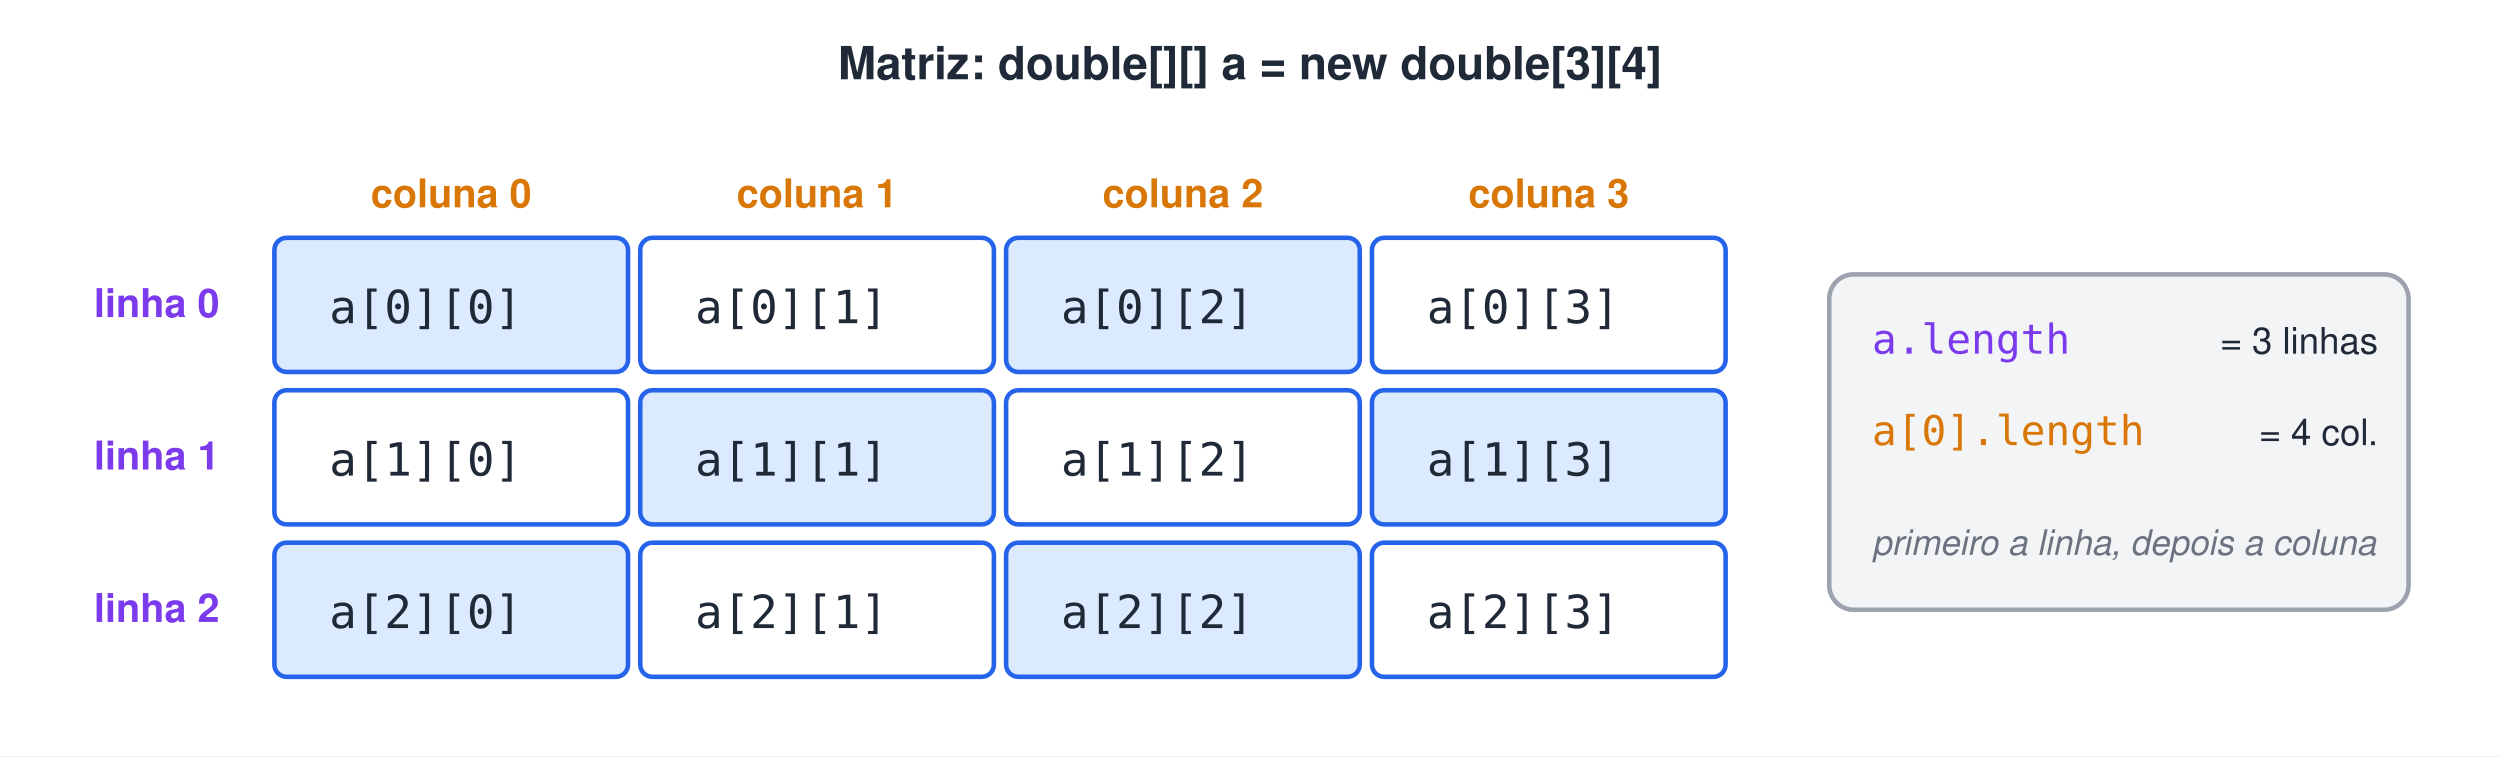
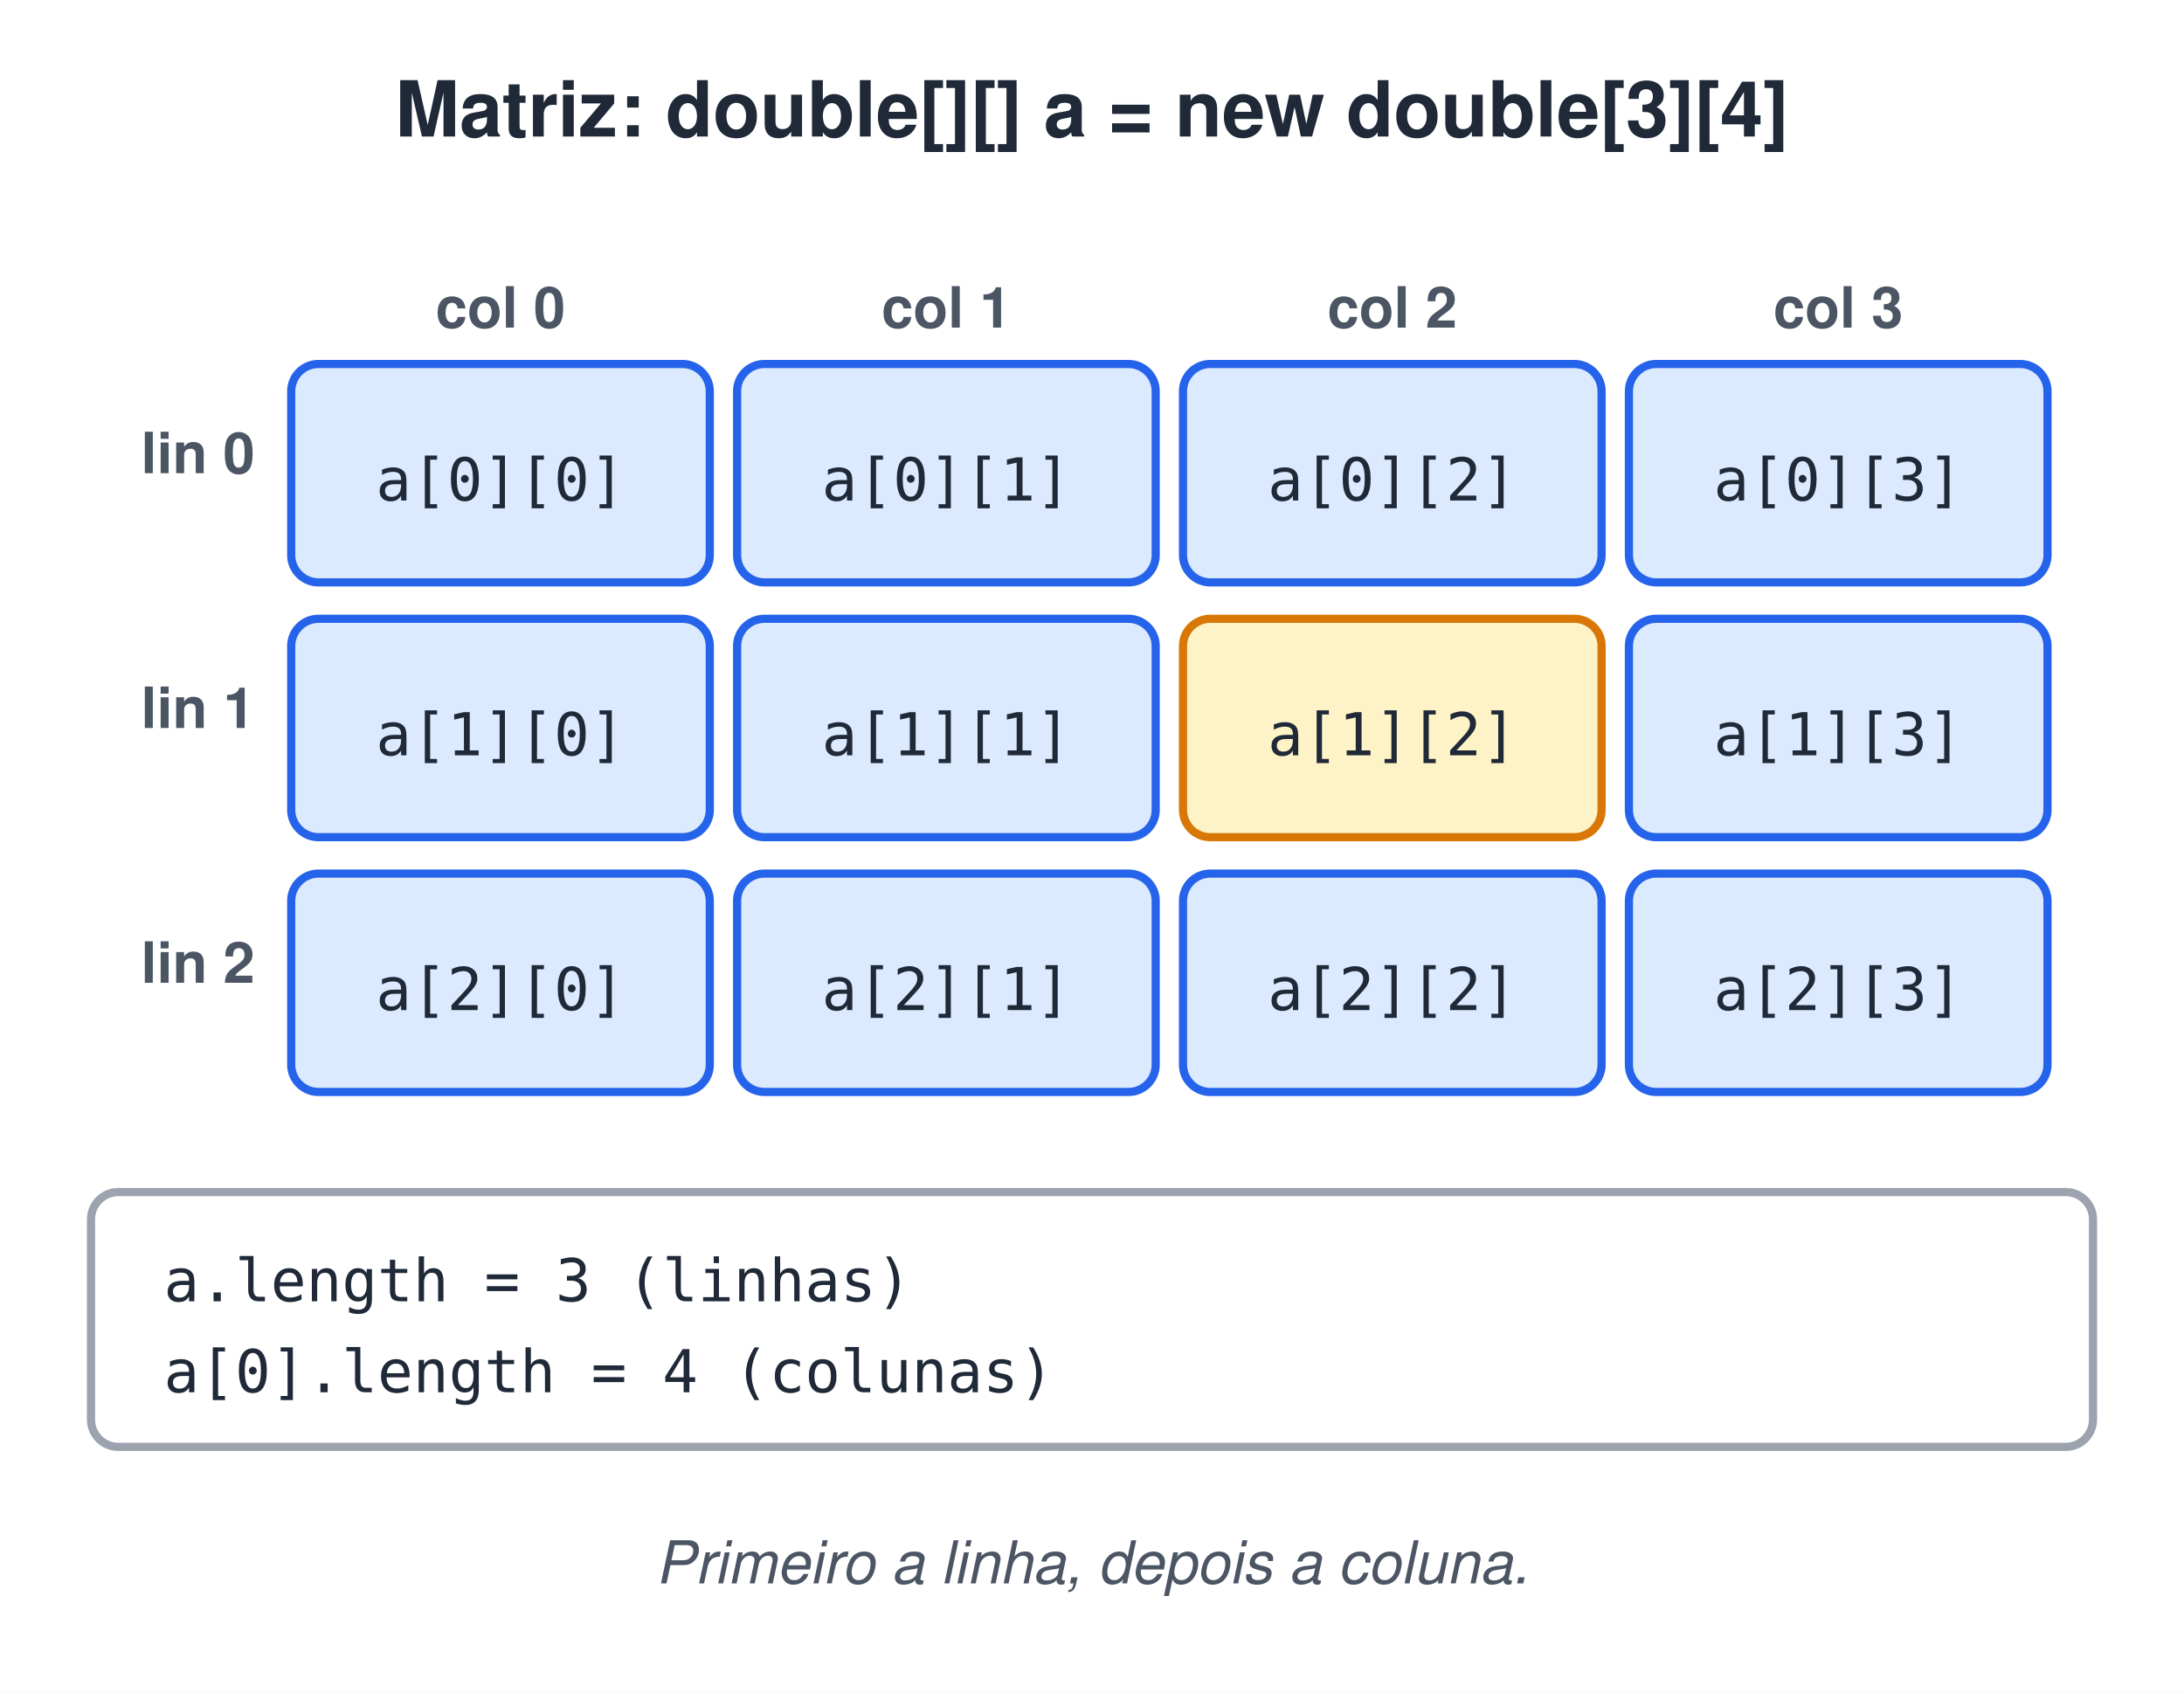
- <svg xmlns="http://www.w3.org/2000/svg" width="820" height="248" viewBox="0 0 820 248">
-   <style>text{font-family:Helvetica, Arial, 'DejaVu Sans', sans-serif}.m{font-family:Menlo, Consolas, 'DejaVu Sans Mono', monospace}</style>
-   <rect width="100%" height="100%" fill="#ffffff" />
-   <text x="410" y="26" font-size="15" font-weight="bold" fill="#1F2937" text-anchor="middle">Matriz: double[][] a = new double[3][4]</text>
-   <text x="72" y="104" font-size="13" font-weight="bold" fill="#7C3AED" text-anchor="end">linha 0</text>
-   <rect x="90" y="78" width="116" height="44" rx="4" fill="#DBEAFE" stroke="#2563EB" stroke-width="1.5" />
-   <text x="108" y="106" class="m" font-size="15" fill="#1F2937" xml:space="preserve">a[0][0]</text>
-   <rect x="210" y="78" width="116" height="44" rx="4" fill="#fff" stroke="#2563EB" stroke-width="1.5" />
-   <text x="228" y="106" class="m" font-size="15" fill="#1F2937" xml:space="preserve">a[0][1]</text>
-   <rect x="330" y="78" width="116" height="44" rx="4" fill="#DBEAFE" stroke="#2563EB" stroke-width="1.5" />
-   <text x="348" y="106" class="m" font-size="15" fill="#1F2937" xml:space="preserve">a[0][2]</text>
-   <rect x="450" y="78" width="116" height="44" rx="4" fill="#fff" stroke="#2563EB" stroke-width="1.5" />
-   <text x="468" y="106" class="m" font-size="15" fill="#1F2937" xml:space="preserve">a[0][3]</text>
-   <text x="72" y="154" font-size="13" font-weight="bold" fill="#7C3AED" text-anchor="end">linha 1</text>
-   <rect x="90" y="128" width="116" height="44" rx="4" fill="#fff" stroke="#2563EB" stroke-width="1.5" />
-   <text x="108" y="156" class="m" font-size="15" fill="#1F2937" xml:space="preserve">a[1][0]</text>
-   <rect x="210" y="128" width="116" height="44" rx="4" fill="#DBEAFE" stroke="#2563EB" stroke-width="1.5" />
-   <text x="228" y="156" class="m" font-size="15" fill="#1F2937" xml:space="preserve">a[1][1]</text>
-   <rect x="330" y="128" width="116" height="44" rx="4" fill="#fff" stroke="#2563EB" stroke-width="1.5" />
-   <text x="348" y="156" class="m" font-size="15" fill="#1F2937" xml:space="preserve">a[1][2]</text>
-   <rect x="450" y="128" width="116" height="44" rx="4" fill="#DBEAFE" stroke="#2563EB" stroke-width="1.5" />
-   <text x="468" y="156" class="m" font-size="15" fill="#1F2937" xml:space="preserve">a[1][3]</text>
-   <text x="72" y="204" font-size="13" font-weight="bold" fill="#7C3AED" text-anchor="end">linha 2</text>
-   <rect x="90" y="178" width="116" height="44" rx="4" fill="#DBEAFE" stroke="#2563EB" stroke-width="1.5" />
-   <text x="108" y="206" class="m" font-size="15" fill="#1F2937" xml:space="preserve">a[2][0]</text>
-   <rect x="210" y="178" width="116" height="44" rx="4" fill="#fff" stroke="#2563EB" stroke-width="1.5" />
-   <text x="228" y="206" class="m" font-size="15" fill="#1F2937" xml:space="preserve">a[2][1]</text>
-   <rect x="330" y="178" width="116" height="44" rx="4" fill="#DBEAFE" stroke="#2563EB" stroke-width="1.5" />
-   <text x="348" y="206" class="m" font-size="15" fill="#1F2937" xml:space="preserve">a[2][2]</text>
-   <rect x="450" y="178" width="116" height="44" rx="4" fill="#fff" stroke="#2563EB" stroke-width="1.5" />
-   <text x="468" y="206" class="m" font-size="15" fill="#1F2937" xml:space="preserve">a[2][3]</text>
-   <text x="148" y="68" font-size="13" font-weight="bold" fill="#D97706" text-anchor="middle">coluna 0</text>
-   <text x="268" y="68" font-size="13" font-weight="bold" fill="#D97706" text-anchor="middle">coluna 1</text>
-   <text x="388" y="68" font-size="13" font-weight="bold" fill="#D97706" text-anchor="middle">coluna 2</text>
-   <text x="508" y="68" font-size="13" font-weight="bold" fill="#D97706" text-anchor="middle">coluna 3</text>
-   <rect x="600" y="90" width="190" height="110" rx="8" fill="#F3F4F6" stroke="#9CA3AF" stroke-width="1.5" />
-   <text x="614" y="116" class="m" font-size="13.5" fill="#7C3AED" xml:space="preserve">a.length</text>
-   <text x="780" y="116" font-size="12" fill="#1F2937" text-anchor="end">= 3 linhas</text>
-   <text x="614" y="146" class="m" font-size="13.5" fill="#D97706" xml:space="preserve">a[0].length</text>
-   <text x="780" y="146" font-size="12" fill="#1F2937" text-anchor="end">= 4 col.</text>
-   <text x="614" y="182" font-size="11.5" font-style="italic" fill="#6B7280">primeiro a linha, depois a coluna</text>
+ <svg xmlns="http://www.w3.org/2000/svg" width="480" height="372" viewBox="0 0 480 372">
+   <style>text{white-space:pre;font-family:Helvetica,Arial,sans-serif;font-size:14px;fill:#1F2937}.t{font-size:17px;font-weight:bold}.b{font-weight:bold}.m{font-family:Menlo,Consolas,monospace;font-size:13px}.s{font-size:12.5px;fill:#4B5563}.n{font-size:13px;font-style:italic;fill:#4B5563}.c{text-anchor:middle}.r{text-anchor:end}.xB{fill:#DBEAFE;stroke:#2563EB}.xG{fill:#DCFCE7;stroke:#16A34A}.xO{fill:#FEF3C7;stroke:#D97706}.xP{fill:#EDE9FE;stroke:#7C3AED}.xR{fill:#FEE2E2;stroke:#DC2626}.xY{fill:#F3F4F6;stroke:#9CA3AF}.xW{fill:#fff;stroke:#9CA3AF}.xT{fill:#CCFBF1;stroke:#0D9488}.xK{fill:#FCE7F3;stroke:#DB2777}rect,ellipse,polygon{stroke-width:1.8}.l{stroke:#6B7280;stroke-width:1.8;fill:none}.d{stroke-dasharray:5 4}</style>
+   <defs>
+     <marker id="a" viewBox="0 0 10 10" refX="9" refY="5" markerWidth="7" markerHeight="7" orient="auto-start-reverse">
+       <path d="M0,0L10,5L0,10z" fill="#6B7280" />
+     </marker>
+   </defs>
+   <rect width="100%" height="100%" fill="#fff" />
+   <text x="240.0" y="30" class="t c">Matriz: double[][] a = new double[3][4]</text>
+   <text x="56" y="104" class="s b r">lin 0</text>
+   <rect x="64" y="80" width="92" height="48" rx="6" class="xB" />
+   <text x="110" y="110" class="m c">a[0][0]</text>
+   <rect x="162" y="80" width="92" height="48" rx="6" class="xB" />
+   <text x="208" y="110" class="m c">a[0][1]</text>
+   <rect x="260" y="80" width="92" height="48" rx="6" class="xB" />
+   <text x="306" y="110" class="m c">a[0][2]</text>
+   <rect x="358" y="80" width="92" height="48" rx="6" class="xB" />
+   <text x="404" y="110" class="m c">a[0][3]</text>
+   <text x="56" y="160" class="s b r">lin 1</text>
+   <rect x="64" y="136" width="92" height="48" rx="6" class="xB" />
+   <text x="110" y="166" class="m c">a[1][0]</text>
+   <rect x="162" y="136" width="92" height="48" rx="6" class="xB" />
+   <text x="208" y="166" class="m c">a[1][1]</text>
+   <rect x="260" y="136" width="92" height="48" rx="6" class="xO" />
+   <text x="306" y="166" class="m c">a[1][2]</text>
+   <rect x="358" y="136" width="92" height="48" rx="6" class="xB" />
+   <text x="404" y="166" class="m c">a[1][3]</text>
+   <text x="56" y="216" class="s b r">lin 2</text>
+   <rect x="64" y="192" width="92" height="48" rx="6" class="xB" />
+   <text x="110" y="222" class="m c">a[2][0]</text>
+   <rect x="162" y="192" width="92" height="48" rx="6" class="xB" />
+   <text x="208" y="222" class="m c">a[2][1]</text>
+   <rect x="260" y="192" width="92" height="48" rx="6" class="xB" />
+   <text x="306" y="222" class="m c">a[2][2]</text>
+   <rect x="358" y="192" width="92" height="48" rx="6" class="xB" />
+   <text x="404" y="222" class="m c">a[2][3]</text>
+   <text x="110" y="72" class="s b c">col 0</text>
+   <text x="208" y="72" class="s b c">col 1</text>
+   <text x="306" y="72" class="s b c">col 2</text>
+   <text x="404" y="72" class="s b c">col 3</text>
+   <rect x="20" y="262" width="440" height="56" rx="6" class="xW" />
+   <text x="36" y="286" class="m">a.length    = 3 (linhas)</text>
+   <text x="36" y="306" class="m">a[0].length = 4 (colunas)</text>
+   <text x="240.0" y="348" class="n c">Primeiro a linha, depois a coluna.</text>
</svg>
